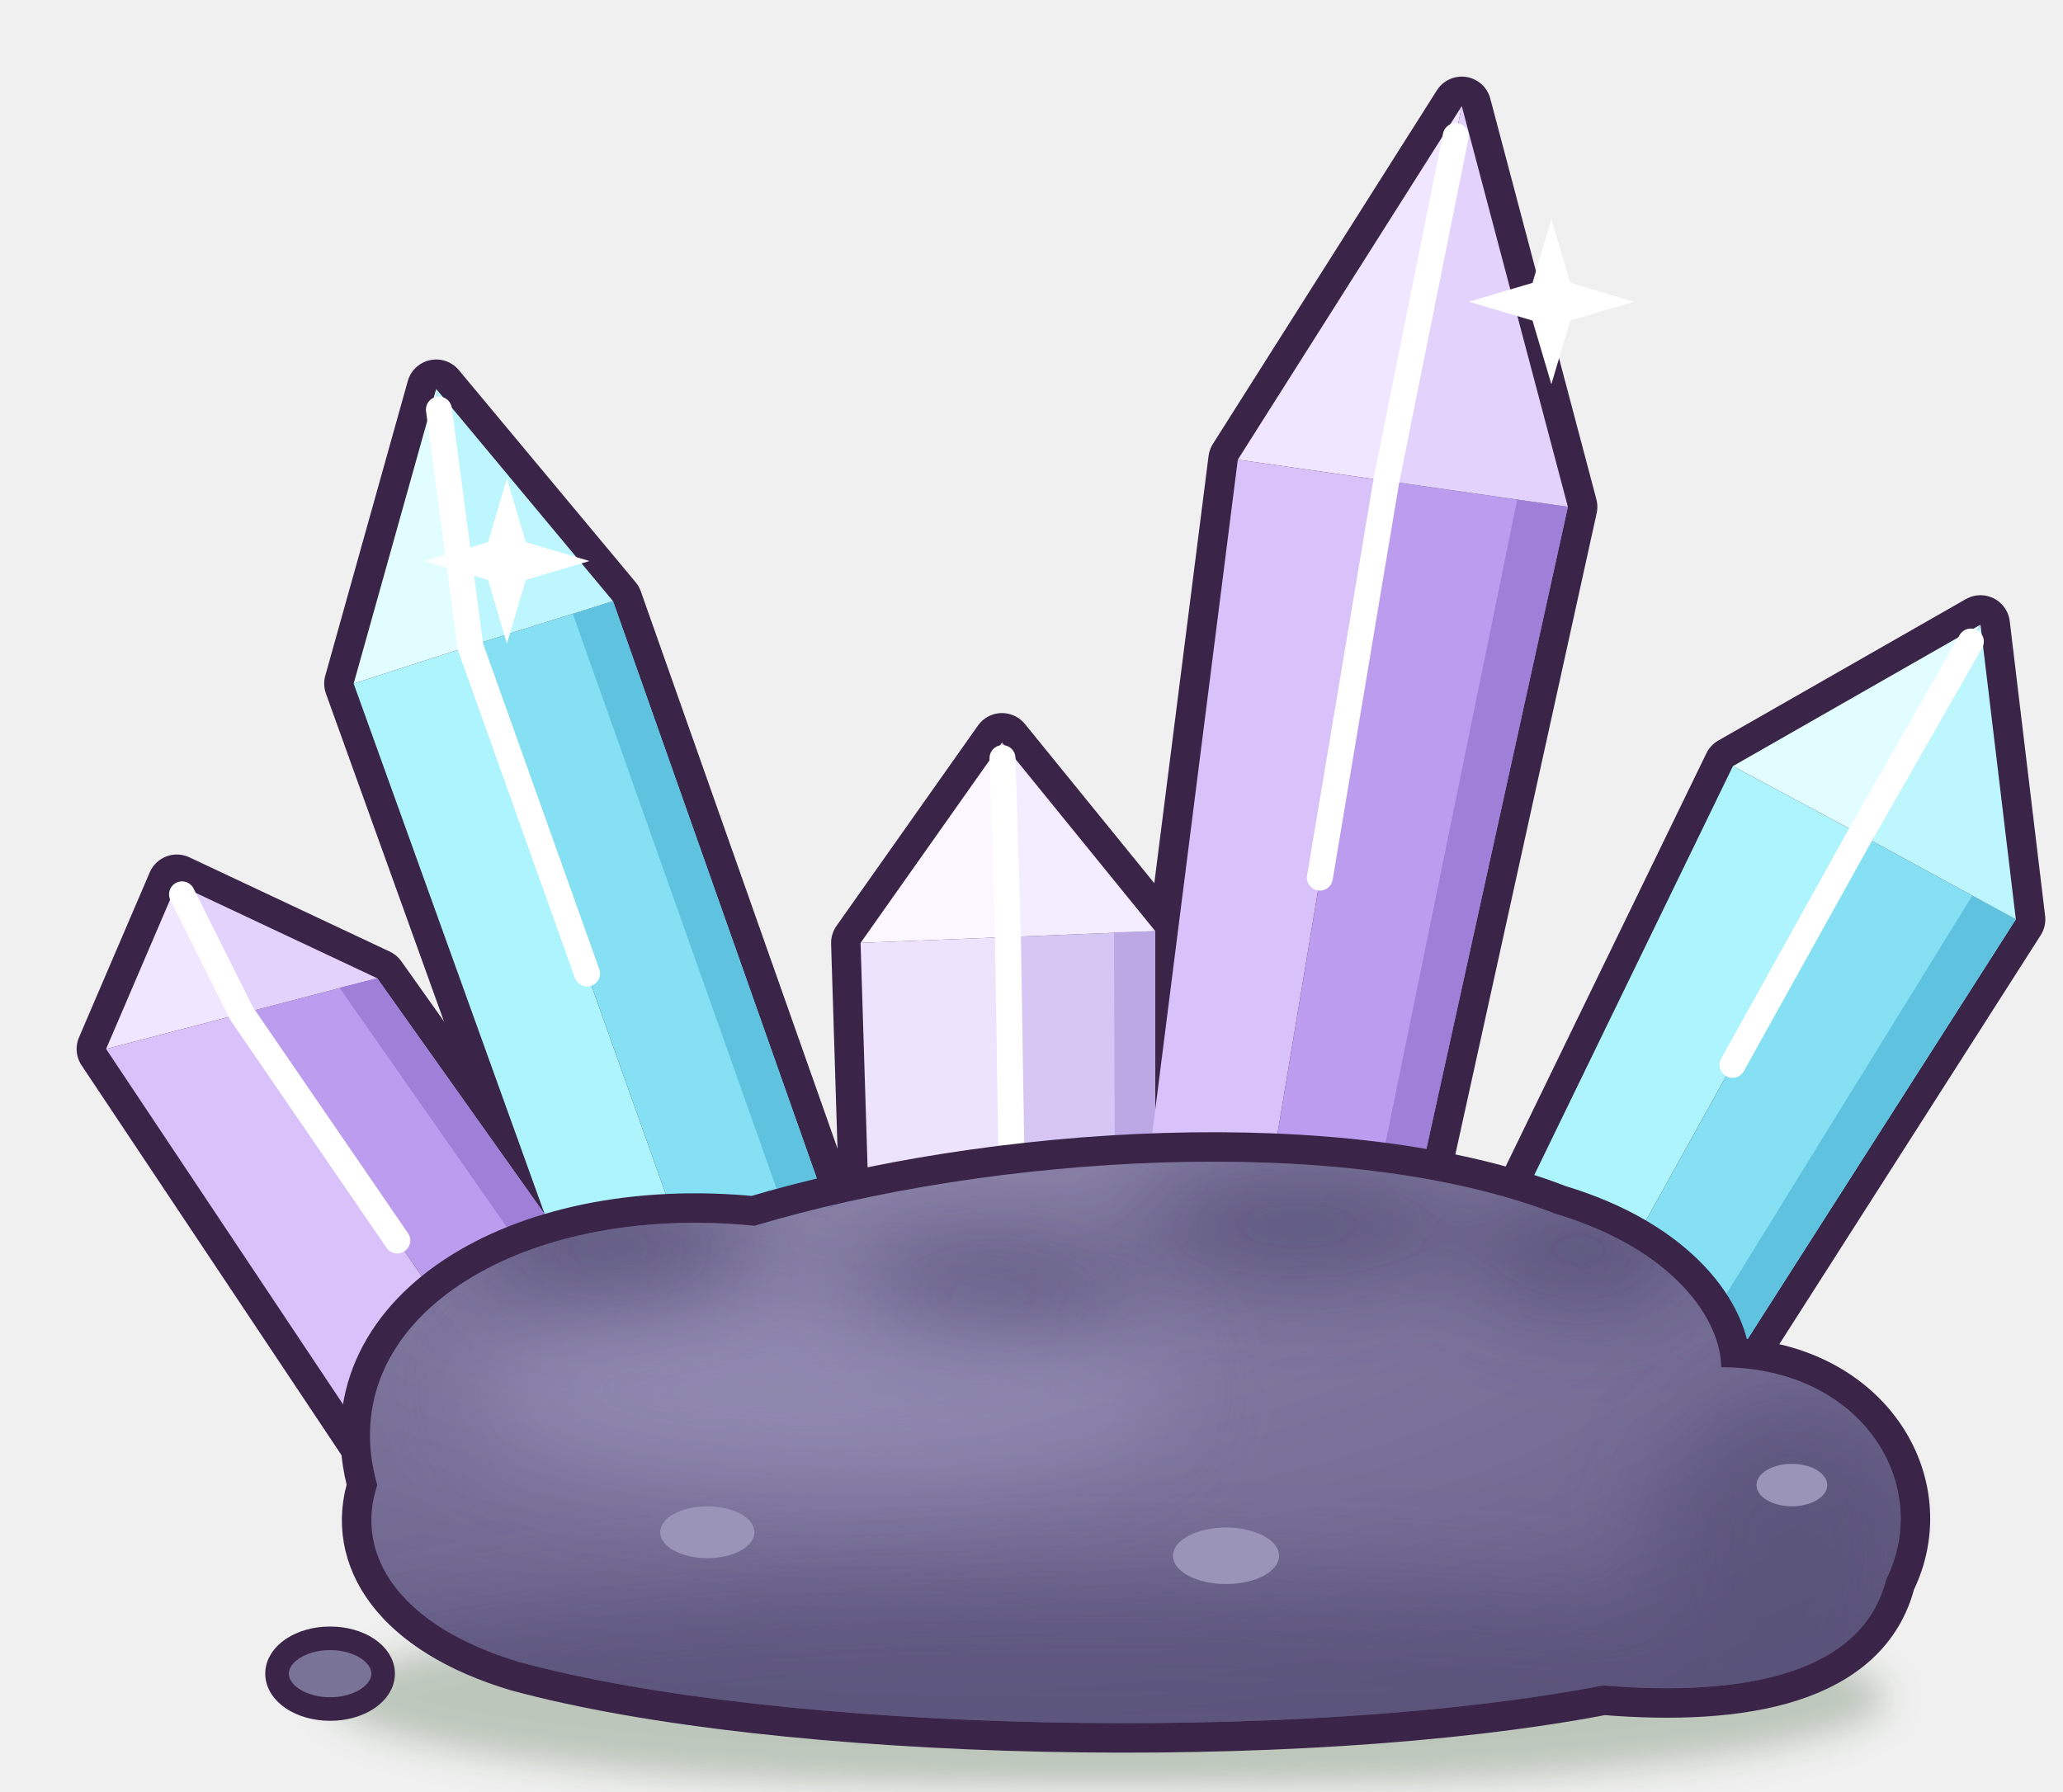
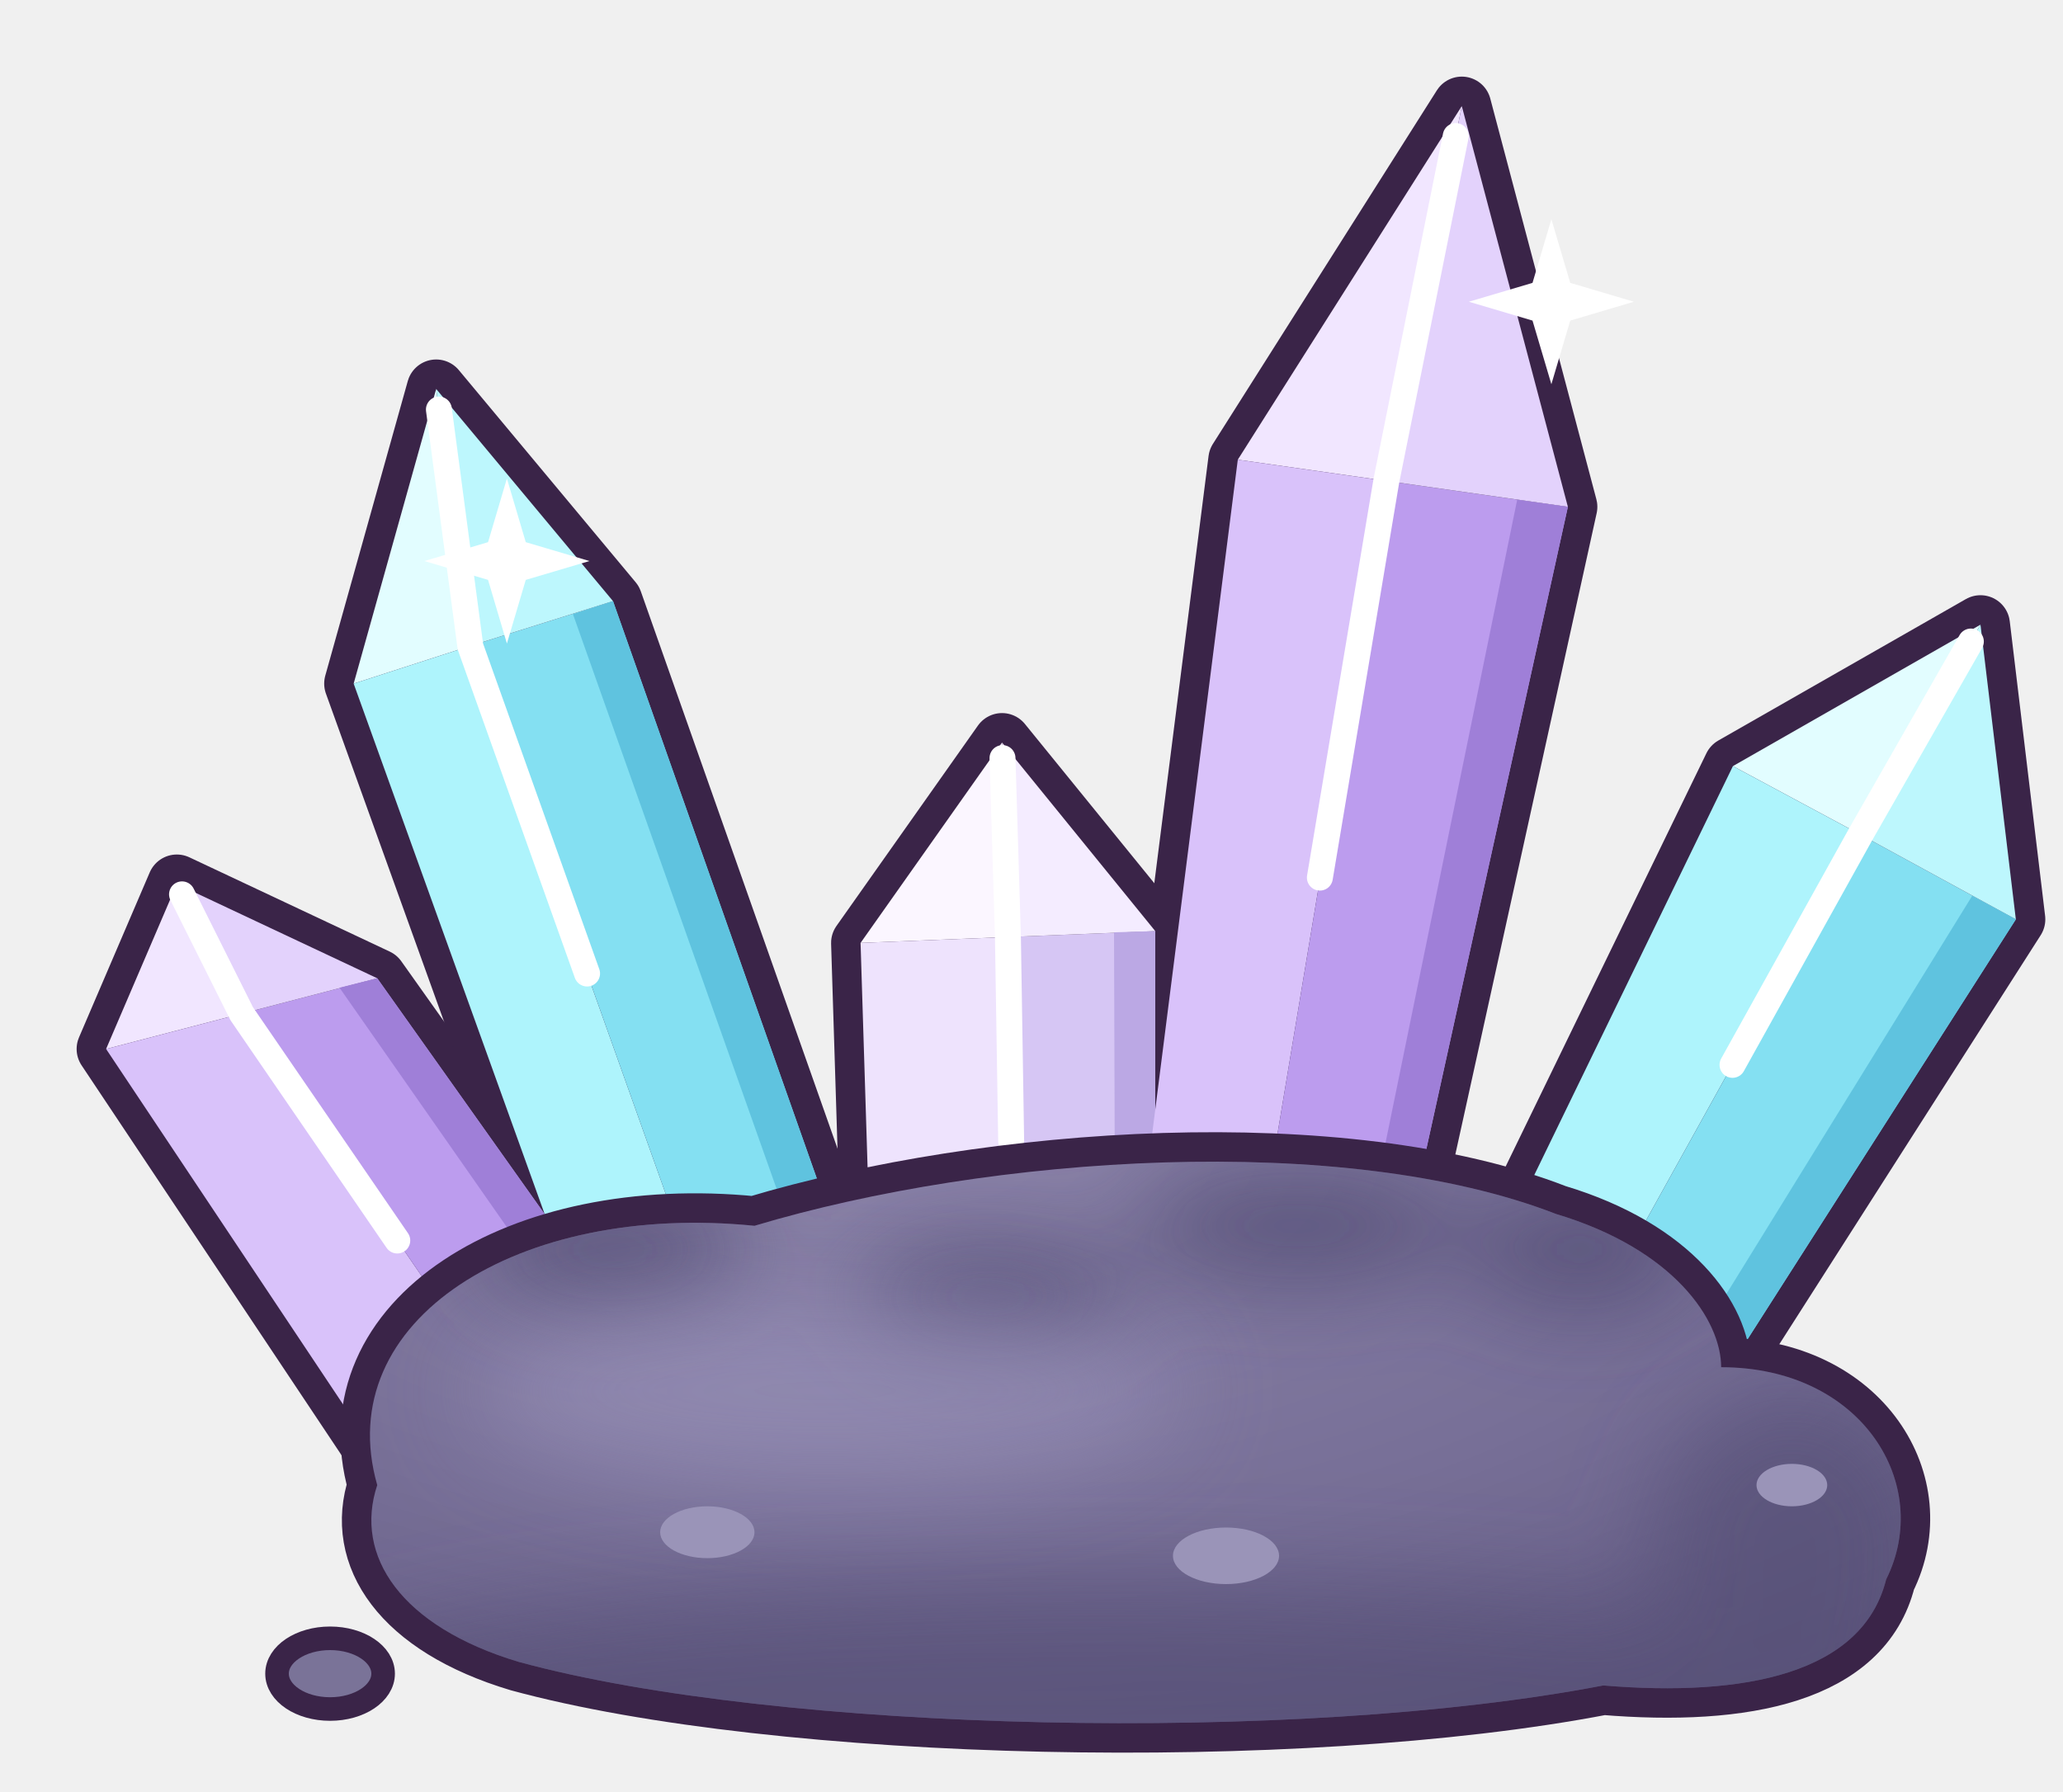
<svg xmlns="http://www.w3.org/2000/svg" width="175" height="152" viewBox="-90 -136 175 152">
  <defs>
    <filter id="sb" x="-50%" y="-50%" width="200%" height="200%">
      <feGaussianBlur stdDeviation="4" />
    </filter>
    <filter id="sb2" x="-30%" y="-30%" width="160%" height="160%">
      <feGaussianBlur stdDeviation="1.5" />
    </filter>
    <radialGradient id="cb1" cx=".38" cy=".15" r=".9">
      <stop offset="0" stop-color="#8c84aa" />
      <stop offset=".55" stop-color="#776f97" />
      <stop offset=".95" stop-color="#625a82" />
    </radialGradient>
    <radialGradient id="cg" cx=".5" cy=".5" r=".5">
      <stop offset="0" stop-color="#e8f8ff" stop-opacity=".55" />
      <stop offset="1" stop-color="#e8f8ff" stop-opacity="0" />
    </radialGradient>
    <clipPath id="cc">
      <path d="M-58 -10 C-62 -24 -46 -34 -26 -32 C-6 -38 24 -40 42 -33 C52 -30 56 -24 56 -20 C68 -20 74 -10 70 -2 C68 6 58 8 46 7 C20 12 -24 11 -46 5 C-56 2 -60 -4 -58 -10Z" />
    </clipPath>
  </defs>
-   <ellipse cx="4" cy="8" rx="66" ry="8" fill="#24461f" opacity=".25" filter="url(#sb2)" />
  <g id="ore">
    <g fill="#3a2448" stroke="#3a2448" stroke-width="5" stroke-linejoin="round">
      <path d="M-75 -61 -58 -53 -36 -22 -55 -8 -81 -47Z" />
      <path d="M-53 -103 -38 -85 -20 -34 -42 -28 -60 -78Z" />
      <path d="M-5 -73 8 -57 8 -26 -16 -24 -17 -56Z" />
      <path d="M34 -127 43 -93 30 -34 7 -34 15 -97Z" />
      <path d="M78 -83 81 -58 58 -22 40 -36 57 -71Z" />
    </g>
    <path fill="#f1e6ff" d="M-75 -61 -81 -47 -69.5 -50Z" />
    <path fill="#d9c2fa" d="M-81 -47 -55 -8 -45.5 -15 -69.5 -50Z" />
    <path fill="#bc9cee" d="M-69.5 -50 -45.5 -15 -36 -22 -58 -53Z" />
    <path fill="#e3d2fc" d="M-75 -61 -69.5 -50 -58 -53Z" />
    <path fill="#9f7fd8" d="M-61.2 -52.2 -58 -53 -36 -22 -38.7 -20Z" />
    <path d="M-74.56 -60.12 L-69.5 -50 L-56.3 -30.75" fill="none" stroke="#ffffff" stroke-width="2.2" stroke-linecap="round" stroke-linejoin="round" />
    <path fill="#e2fdff" d="M-53 -103 -60 -78 -50.1 -81.2Z" />
    <path fill="#aef4fc" d="M-60 -78 -42 -28 -32.1 -30.7 -50.1 -81.2Z" />
    <path fill="#84e0f2" d="M-50.1 -81.2 -32.1 -30.7 -20 -34 -38 -85Z" />
    <path fill="#bdf7fd" d="M-53 -103 -50.1 -81.2 -38 -85Z" />
    <path fill="#5fc3df" d="M-41.4 -83.9 -38 -85 -20 -34 -23.4 -33.1Z" />
    <path d="M-52.768 -101.252 L-50.1 -81.15 L-40.2 -53.403" fill="none" stroke="#ffffff" stroke-width="2.2" stroke-linecap="round" stroke-linejoin="round" />
    <path fill="#fbf6ff" d="M-5 -73 -17 -56 -4.5 -56.5Z" />
    <path fill="#eee3fd" d="M-17 -56 -16 -24 -4 -25 -4.5 -56.5Z" />
    <path fill="#d6c6f4" d="M-4.5 -56.5 -4 -25 8 -26 8 -57Z" />
    <path fill="#f4ecff" d="M-5 -73 -4.5 -56.5 8 -57Z" />
    <path fill="#bba8e4" d="M4.5 -56.9 8 -57 8 -26 4.6 -25.7Z" />
    <path d="M-4.96 -71.68 L-4.5 -56.5 L-4.225 -39.175" fill="none" stroke="#ffffff" stroke-width="2.2" stroke-linecap="round" stroke-linejoin="round" />
    <path fill="#f1e6ff" d="M34 -127 15 -97 27.6 -95.2Z" />
    <path fill="#d9c2fa" d="M15 -97 7 -34 17.4 -34 27.6 -95.2Z" />
    <path fill="#bc9cee" d="M27.6 -95.2 17.4 -34 30 -34 43 -93Z" />
    <path fill="#e3d2fc" d="M34 -127 27.6 -95.2 43 -93Z" />
    <path fill="#9f7fd8" d="M38.7 -93.6 43 -93 30 -34 26.5 -34Z" />
    <path d="M33.488 -124.456 L27.6 -95.2 L21.962 -61.54" fill="none" stroke="#ffffff" stroke-width="2.2" stroke-linecap="round" stroke-linejoin="round" />
    <path fill="#e2fdff" d="M78 -83 57 -71 67.8 -65.2Z" />
    <path fill="#aef4fc" d="M57 -71 40 -36 48.1 -29.7 67.8 -65.2Z" />
    <path fill="#84e0f2" d="M67.8 -65.2 48.1 -29.7 58 -22 81 -58Z" />
    <path fill="#bdf7fd" d="M78 -83 67.8 -65.2 81 -58Z" />
    <path fill="#5fc3df" d="M77.3 -60 81 -58 58 -22 55.2 -24.2Z" />
    <path d="M77.184 -81.572 L67.8 -65.15 L56.965 -45.653" fill="none" stroke="#ffffff" stroke-width="2.2" stroke-linecap="round" stroke-linejoin="round" />
    <path d="M-48.6 -90 l1.6 -5.4 1.6 5.4 5.4 1.6 -5.4 1.6 -1.6 5.4 -1.6 -5.4 -5.4 -1.6Z" fill="#fff" />
    <path d="M40 -112 l1.6 -5.4 1.6 5.4 5.4 1.6 -5.4 1.6 -1.6 5.4 -1.6 -5.4 -5.4 -1.6Z" fill="#fff" />
  </g>
  <g id="body">
    <path d="M-58 -10 C-62 -24 -46 -34 -26 -32 C-6 -38 24 -40 42 -33 C52 -30 56 -24 56 -20 C68 -20 74 -10 70 -2 C68 6 58 8 46 7 C20 12 -24 11 -46 5 C-56 2 -60 -4 -58 -10Z" fill="#3a2448" stroke="#3a2448" stroke-width="5" stroke-linejoin="round" />
    <g clip-path="url(#cc)">
      <rect x="-70" y="-50" width="150" height="70" fill="url(#cb1)" />
      <g filter="url(#sb)" fill="#4f4870" opacity=".55">
        <ellipse cx="4" cy="8" rx="70" ry="10" />
        <ellipse cx="62" cy="-4" rx="12" ry="14" />
      </g>
      <g filter="url(#sb)" fill="#3e3760" opacity=".55">
        <ellipse cx="-38" cy="-30" rx="12" ry="5" />
        <ellipse cx="-6" cy="-26" rx="12" ry="5" />
        <ellipse cx="20" cy="-32" rx="14" ry="5" />
        <ellipse cx="44" cy="-30" rx="10" ry="5" />
      </g>
      <ellipse cx="-20" cy="-18" rx="30" ry="8" fill="#9d96bd" opacity=".55" filter="url(#sb)" />
      <g fill="#9a94b8">
        <ellipse cx="-30" cy="-6" rx="4" ry="2.2" />
        <ellipse cx="14" cy="-4" rx="4.5" ry="2.4" />
        <ellipse cx="62" cy="-10" rx="3" ry="1.8" />
      </g>
    </g>
    <g stroke="#3a2448" stroke-width="2" fill="#7a7398">
      <ellipse cx="-62" cy="6" rx="4.5" ry="3" />
    </g>
  </g>
</svg>
